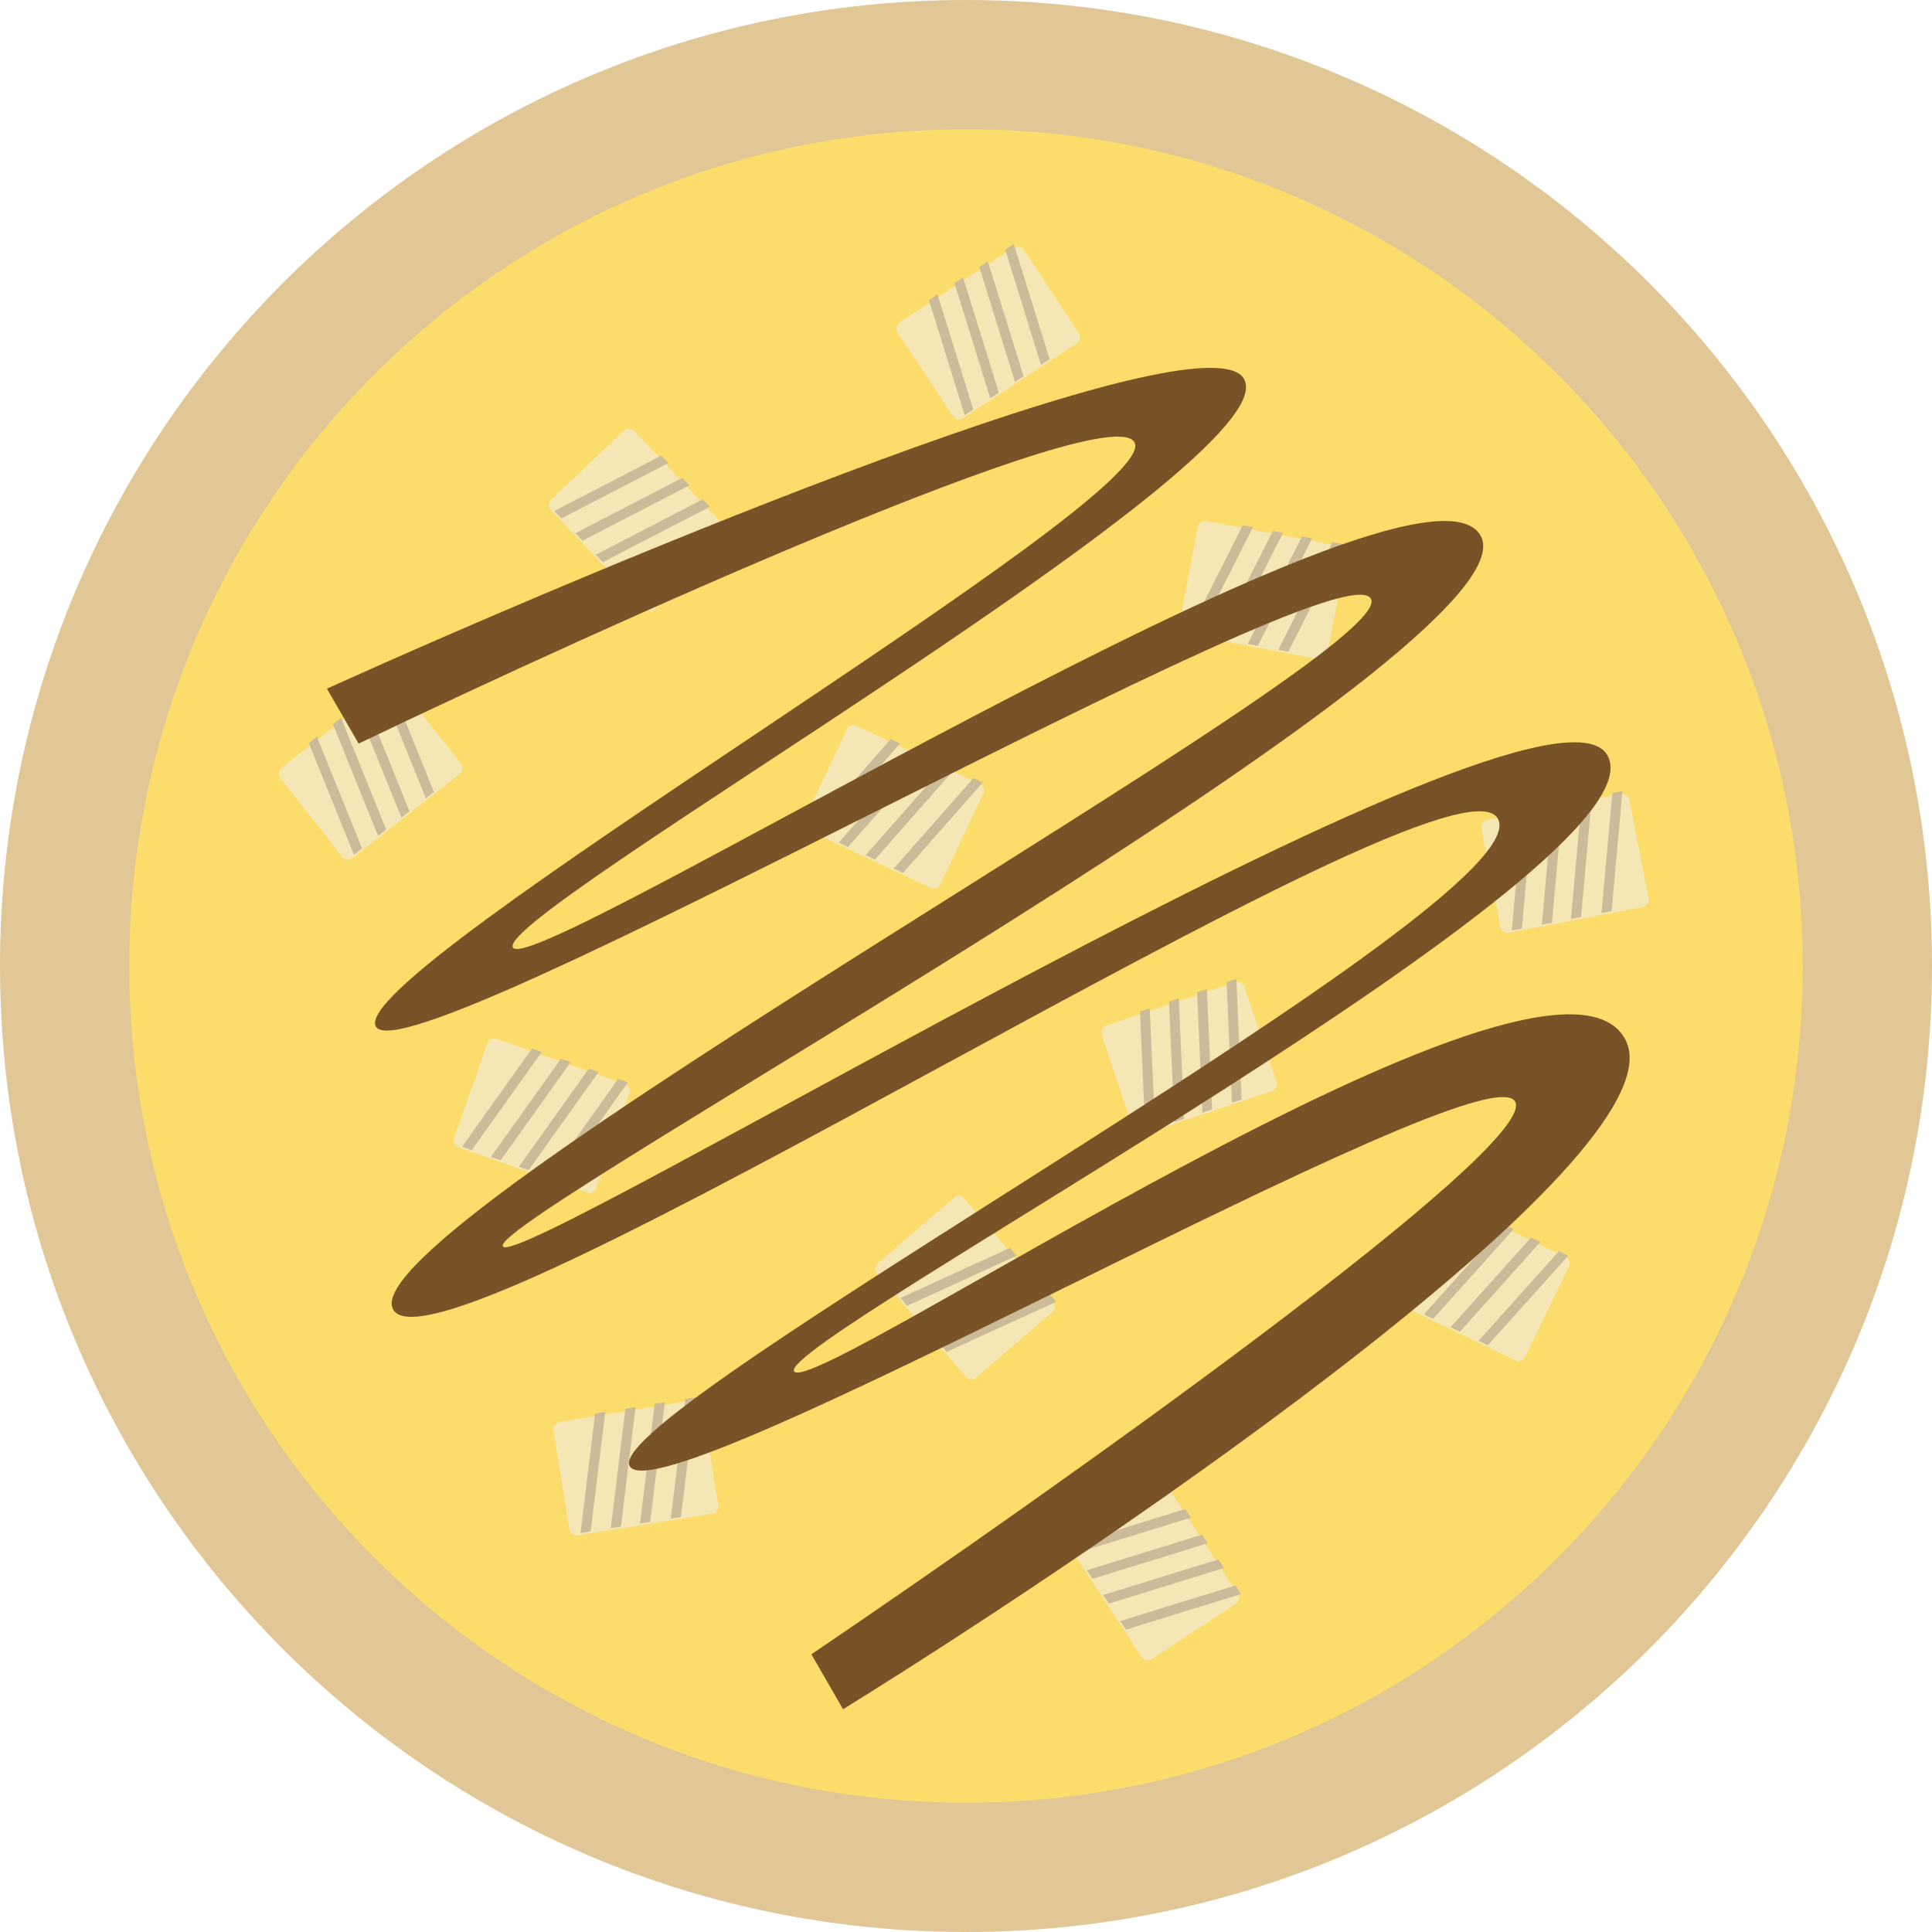
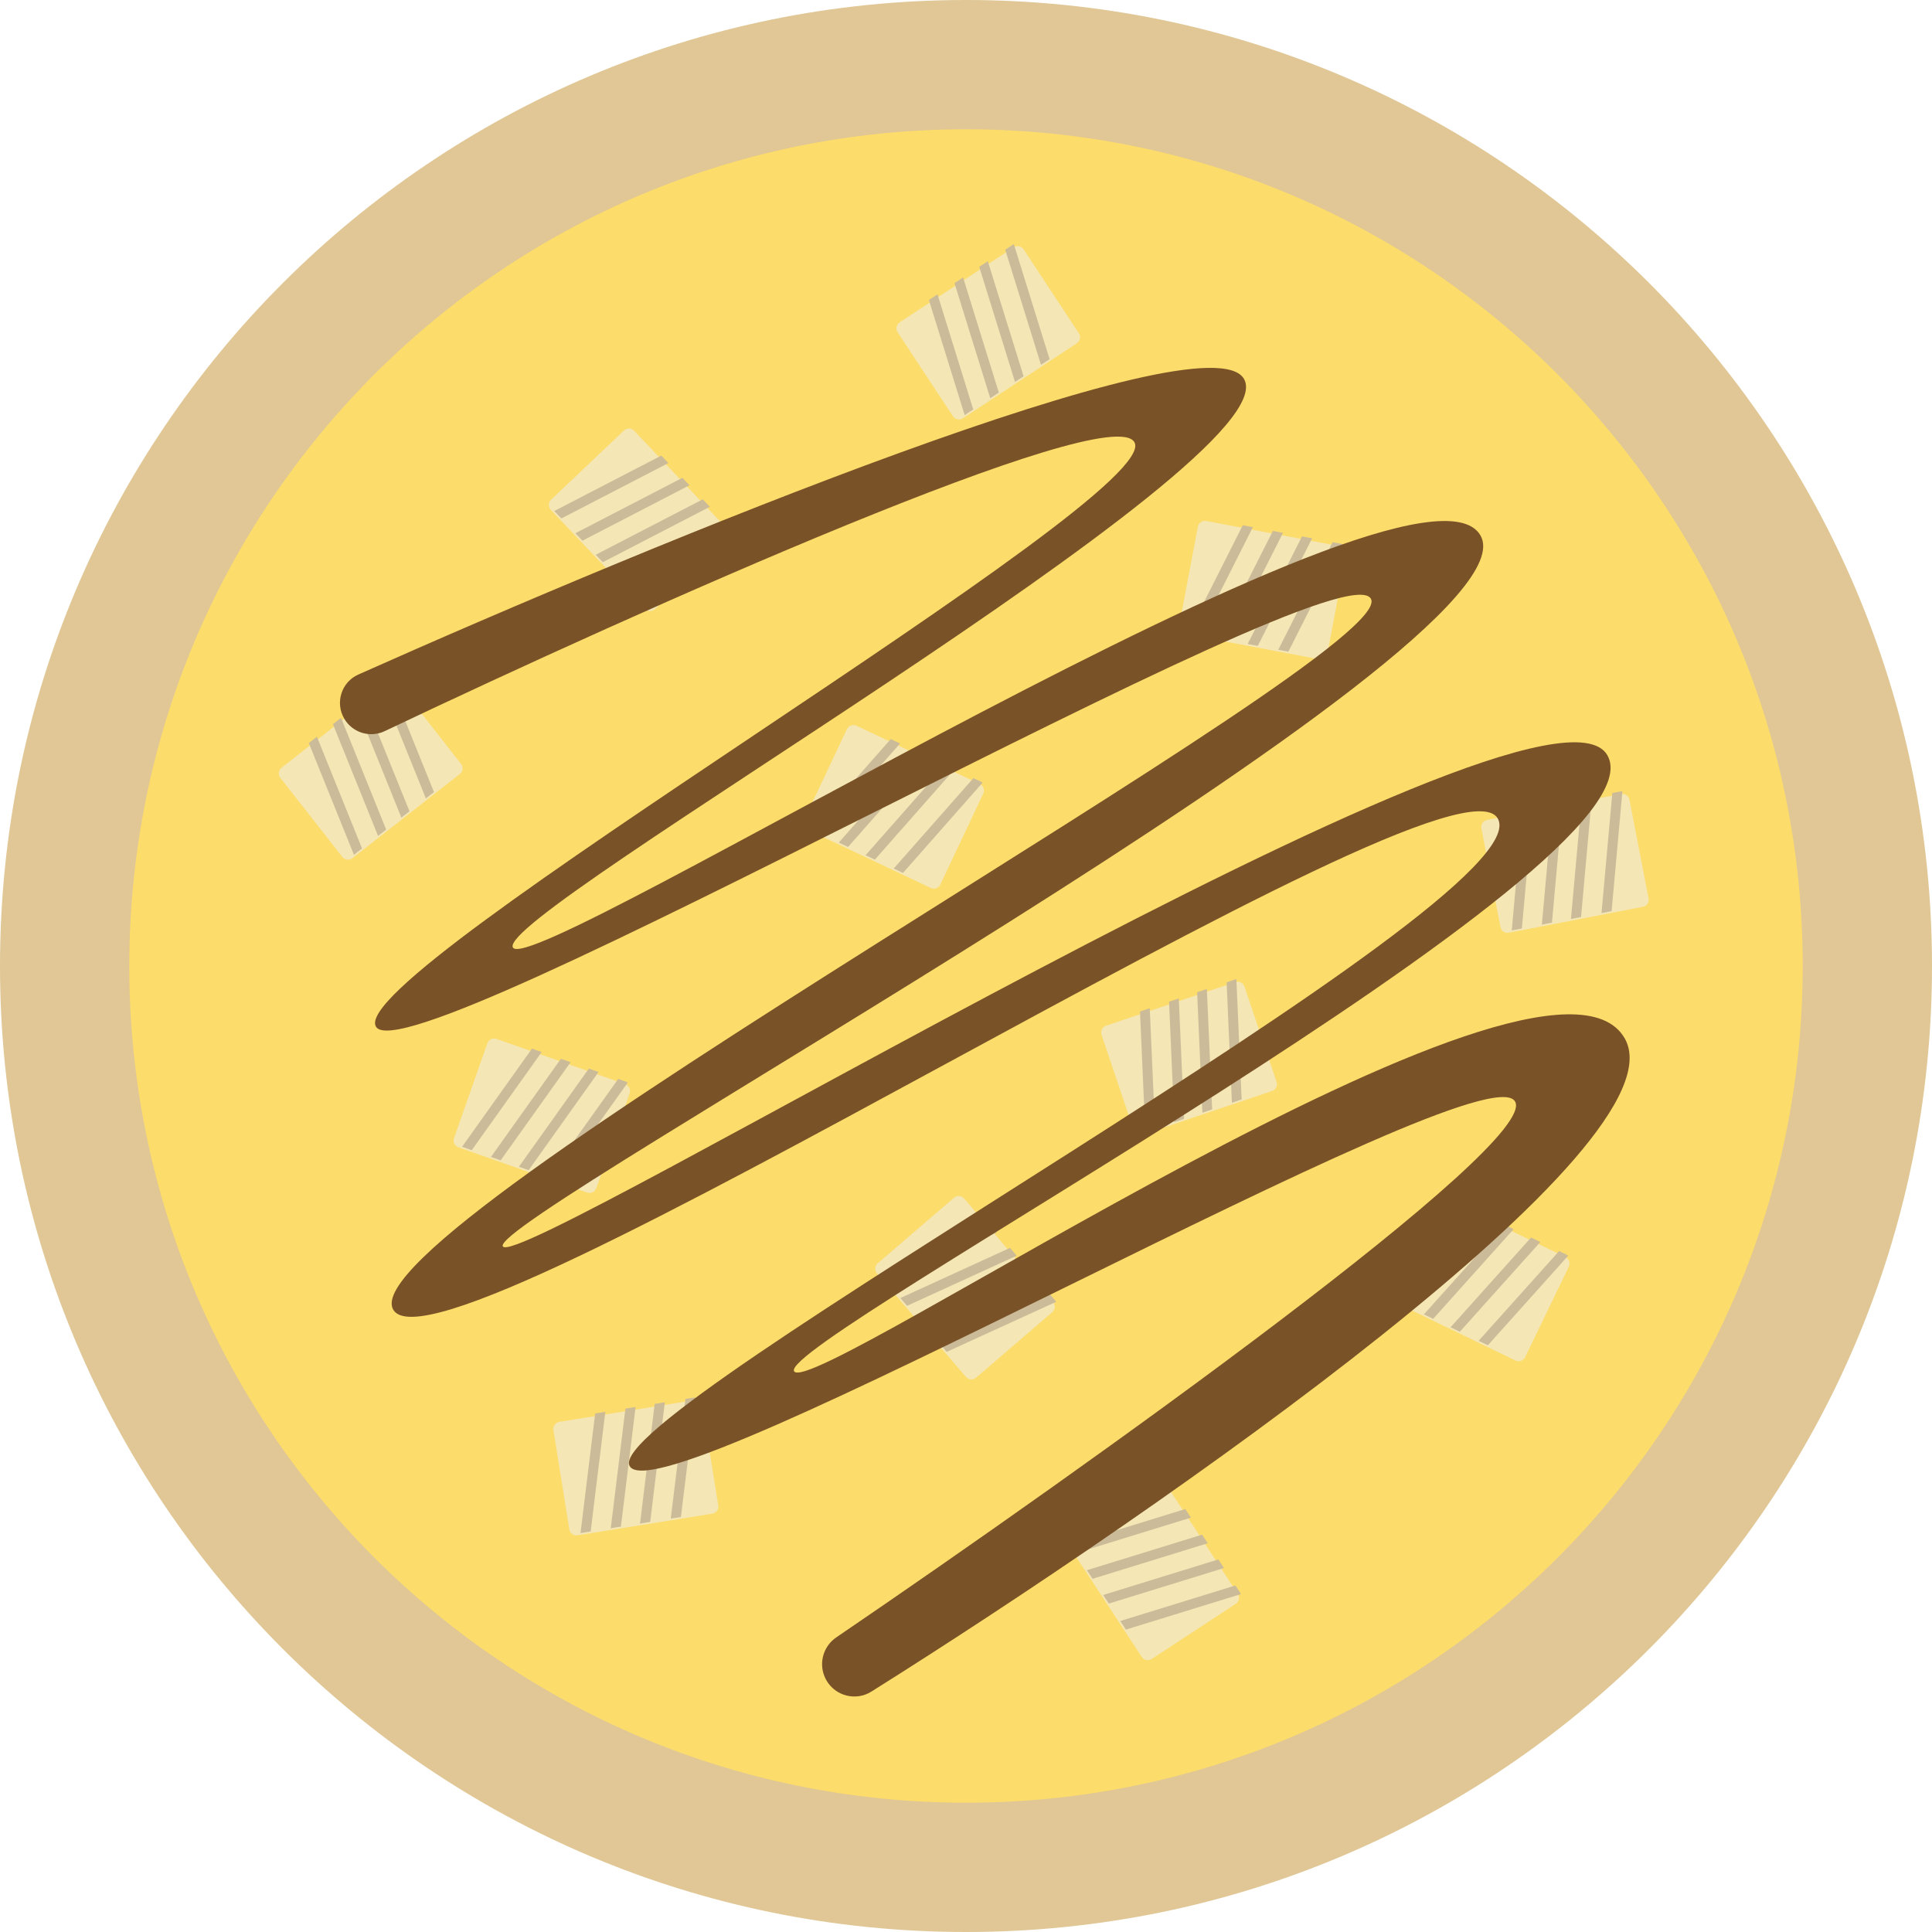
<svg xmlns="http://www.w3.org/2000/svg" width="269" height="269" viewBox="0 0 269 269" fill="none">
  <circle cx="134.5" cy="134.5" r="134.5" fill="#E0C795" />
  <circle cx="134.5" cy="134.5" r="116.5" fill="#FCDC6B" />
  <rect x="87.61" y="59.25" width="21" height="16" rx="1" transform="rotate(46.5215 87.6101 59.25)" fill="#F4E6B5" />
  <mask id="mask0" mask-type="alpha" maskUnits="userSpaceOnUse" x="76" y="59" width="27" height="27">
    <rect x="88.029" y="59.164" width="20.792" height="16.125" rx="1" transform="rotate(46.5215 88.0292 59.1639)" fill="#CCA826" />
  </mask>
  <g mask="url(#mask0)">
    <rect x="94.158" y="62.356" width="1.375" height="23.376" transform="rotate(62.6266 94.1577 62.3562)" fill="#CCBB99" />
    <rect x="97.093" y="65.452" width="1.375" height="23.376" transform="rotate(62.6266 97.0931 65.4518)" fill="#CCBB99" />
    <rect x="99.931" y="68.445" width="1.375" height="23.376" transform="rotate(62.6266 99.9315 68.4451)" fill="#CCBB99" />
    <rect x="102.914" y="71.59" width="1.375" height="23.376" transform="rotate(62.6266 102.914 71.5901)" fill="#CCBB99" />
  </g>
  <rect x="68.186" y="144.321" width="21" height="16" rx="1" transform="rotate(19.3627 68.1865 144.321)" fill="#F4E6B5" />
  <mask id="mask1" mask-type="alpha" maskUnits="userSpaceOnUse" x="63" y="144" width="26" height="23">
    <rect x="68.52" y="144.053" width="20.792" height="16.125" rx="1" transform="rotate(19.3627 68.5201 144.053)" fill="#CCA826" />
  </mask>
  <g mask="url(#mask1)">
    <rect x="75.43" y="144.096" width="1.375" height="23.376" transform="rotate(35.4679 75.43 144.096)" fill="#CCBB99" />
    <rect x="79.455" y="145.511" width="1.375" height="23.376" transform="rotate(35.4679 79.4548 145.511)" fill="#CCBB99" />
    <rect x="83.347" y="146.878" width="1.375" height="23.376" transform="rotate(35.4679 83.3466 146.878)" fill="#CCBB99" />
    <rect x="87.436" y="148.315" width="1.375" height="23.376" transform="rotate(35.4679 87.4356 148.315)" fill="#CCBB99" />
  </g>
  <rect x="133.588" y="166.116" width="21" height="16" rx="1" transform="rotate(49.3183 133.588 166.116)" fill="#F4E6B5" />
  <mask id="mask2" mask-type="alpha" maskUnits="userSpaceOnUse" x="121" y="166" width="27" height="27">
    <rect x="134.01" y="166.05" width="20.792" height="16.125" rx="1" transform="rotate(49.3183 134.01 166.05)" fill="#CCA826" />
  </mask>
  <g mask="url(#mask2)">
    <rect x="139.976" y="169.538" width="1.375" height="23.376" transform="rotate(65.4234 139.976 169.538)" fill="#CCBB99" />
    <rect x="142.757" y="172.773" width="1.375" height="23.376" transform="rotate(65.4234 142.757 172.773)" fill="#CCBB99" />
    <rect x="145.446" y="175.901" width="1.375" height="23.376" transform="rotate(65.4234 145.446 175.901)" fill="#CCBB99" />
    <rect x="148.271" y="179.188" width="1.375" height="23.376" transform="rotate(65.4234 148.271 179.188)" fill="#CCBB99" />
  </g>
  <rect x="118.347" y="100.623" width="21" height="16" rx="1" transform="rotate(25.2902 118.347 100.623)" fill="#F4E6B5" />
  <mask id="mask3" mask-type="alpha" maskUnits="userSpaceOnUse" x="111" y="100" width="27" height="24">
    <rect x="118.707" y="100.391" width="20.792" height="16.125" rx="1" transform="rotate(25.2902 118.707 100.391)" fill="#CCA826" />
  </mask>
  <g mask="url(#mask3)">
    <rect x="125.575" y="101.147" width="1.375" height="23.376" transform="rotate(41.3954 125.575 101.147)" fill="#CCBB99" />
    <rect x="129.432" y="102.97" width="1.375" height="23.376" transform="rotate(41.3954 129.432 102.97)" fill="#CCBB99" />
    <rect x="133.162" y="104.732" width="1.375" height="23.376" transform="rotate(41.3954 133.162 104.732)" fill="#CCBB99" />
    <rect x="137.081" y="106.584" width="1.375" height="23.376" transform="rotate(41.3954 137.081 106.584)" fill="#CCBB99" />
  </g>
  <rect x="166.965" y="72.357" width="21" height="16" rx="1" transform="rotate(10.6796 166.965 72.3571)" fill="#F4E6B5" />
  <mask id="mask4" mask-type="alpha" maskUnits="userSpaceOnUse" x="164" y="72" width="24" height="20">
    <rect x="167.254" y="72.042" width="20.792" height="16.125" rx="1" transform="rotate(10.6796 167.254 72.0419)" fill="#CCA826" />
  </mask>
  <g mask="url(#mask4)">
    <rect x="174.092" y="71.041" width="1.375" height="23.376" transform="rotate(26.7848 174.092 71.0411)" fill="#CCBB99" />
    <rect x="178.284" y="71.832" width="1.375" height="23.376" transform="rotate(26.7848 178.284 71.8317)" fill="#CCBB99" />
    <rect x="182.337" y="72.596" width="1.375" height="23.376" transform="rotate(26.7848 182.337 72.5962)" fill="#CCBB99" />
    <rect x="186.596" y="73.399" width="1.375" height="23.376" transform="rotate(26.7848 186.596 73.3993)" fill="#CCBB99" />
  </g>
  <rect x="199.959" y="166.327" width="21" height="16" rx="1" transform="rotate(25.7831 199.959 166.327)" fill="#F4E6B5" />
  <mask id="mask5" mask-type="alpha" maskUnits="userSpaceOnUse" x="193" y="166" width="27" height="24">
    <rect x="200.321" y="166.098" width="20.792" height="16.125" rx="1" transform="rotate(25.7831 200.321 166.098)" fill="#CCA826" />
  </mask>
  <g mask="url(#mask5)">
    <rect x="207.183" y="166.914" width="1.375" height="23.376" transform="rotate(41.8882 207.183 166.914)" fill="#CCBB99" />
    <rect x="211.024" y="168.769" width="1.375" height="23.376" transform="rotate(41.8882 211.024 168.769)" fill="#CCBB99" />
    <rect x="214.739" y="170.563" width="1.375" height="23.376" transform="rotate(41.8882 214.739 170.563)" fill="#CCBB99" />
    <rect x="218.641" y="172.449" width="1.375" height="23.376" transform="rotate(41.8882 218.641 172.449)" fill="#CCBB99" />
  </g>
  <rect x="161.38" y="205.199" width="21" height="16" rx="1" transform="rotate(56.7442 161.38 205.199)" fill="#F4E6B5" />
  <mask id="mask6" mask-type="alpha" maskUnits="userSpaceOnUse" x="148" y="205" width="26" height="27">
    <rect x="161.807" y="205.189" width="20.792" height="16.125" rx="1" transform="rotate(56.7442 161.807 205.189)" fill="#CCA826" />
  </mask>
  <g mask="url(#mask6)">
    <rect x="167.272" y="209.418" width="1.375" height="23.376" transform="rotate(72.8493 167.272 209.418)" fill="#CCBB99" />
    <rect x="169.611" y="212.986" width="1.375" height="23.376" transform="rotate(72.8493 169.611 212.986)" fill="#CCBB99" />
    <rect x="171.874" y="216.435" width="1.375" height="23.376" transform="rotate(72.8493 171.874 216.435)" fill="#CCBB99" />
    <rect x="174.25" y="220.059" width="1.375" height="23.376" transform="rotate(72.8493 174.25 220.059)" fill="#CCBB99" />
  </g>
  <rect x="76.894" y="198.128" width="21" height="16" rx="1" transform="rotate(-9.11834 76.8938 198.128)" fill="#F4E6B5" />
  <mask id="mask7" mask-type="alpha" maskUnits="userSpaceOnUse" x="77" y="194" width="24" height="20">
    <rect x="77.059" y="197.733" width="20.792" height="16.125" rx="1" transform="rotate(-9.11834 77.0592 197.733)" fill="#CCA826" />
  </mask>
  <g mask="url(#mask7)">
    <rect x="83.153" y="194.476" width="1.375" height="23.376" transform="rotate(6.9868 83.1533 194.476)" fill="#CCBB99" />
    <rect x="87.365" y="193.8" width="1.375" height="23.376" transform="rotate(6.9868 87.3655 193.8)" fill="#CCBB99" />
    <rect x="91.439" y="193.146" width="1.375" height="23.376" transform="rotate(6.9868 91.4385 193.146)" fill="#CCBB99" />
    <rect x="95.718" y="192.459" width="1.375" height="23.376" transform="rotate(6.9868 95.7179 192.459)" fill="#CCBB99" />
  </g>
  <rect x="124.432" y="45.433" width="21" height="16" rx="1" transform="rotate(-33.3699 124.432 45.4327)" fill="#F4E6B5" />
  <mask id="mask8" mask-type="alpha" maskUnits="userSpaceOnUse" x="124" y="33" width="27" height="26">
    <rect x="124.421" y="45.005" width="20.792" height="16.125" rx="1" transform="rotate(-33.3699 124.421 45.005)" fill="#CCA826" />
  </mask>
  <g mask="url(#mask8)">
    <rect x="128.639" y="39.532" width="1.375" height="23.376" transform="rotate(-17.2648 128.639 39.532)" fill="#CCBB99" />
    <rect x="132.202" y="37.185" width="1.375" height="23.376" transform="rotate(-17.2648 132.202 37.1854)" fill="#CCBB99" />
    <rect x="135.647" y="34.916" width="1.375" height="23.376" transform="rotate(-17.2648 135.647 34.9164)" fill="#CCBB99" />
    <rect x="139.267" y="32.532" width="1.375" height="23.376" transform="rotate(-17.2648 139.267 32.5325)" fill="#CCBB99" />
  </g>
  <rect x="206.069" y="114.35" width="21" height="16" rx="1" transform="rotate(-10.9521 206.069 114.35)" fill="#F4E6B5" />
  <mask id="mask9" mask-type="alpha" maskUnits="userSpaceOnUse" x="206" y="110" width="24" height="20">
    <rect x="206.222" y="113.95" width="20.792" height="16.125" rx="1" transform="rotate(-10.9521 206.222 113.95)" fill="#CCA826" />
  </mask>
  <g mask="url(#mask9)">
    <rect x="212.208" y="110.5" width="1.375" height="23.376" transform="rotate(5.15305 212.208 110.5)" fill="#CCBB99" />
    <rect x="216.397" y="109.689" width="1.375" height="23.376" transform="rotate(5.15305 216.397 109.689)" fill="#CCBB99" />
    <rect x="220.447" y="108.905" width="1.375" height="23.376" transform="rotate(5.15305 220.447 108.905)" fill="#CCBB99" />
    <rect x="224.702" y="108.082" width="1.375" height="23.376" transform="rotate(5.15305 224.702 108.082)" fill="#CCBB99" />
  </g>
  <rect x="153.054" y="143.128" width="21" height="16" rx="1" transform="rotate(-18.6205 153.054 143.128)" fill="#F4E6B5" />
  <mask id="mask10" mask-type="alpha" maskUnits="userSpaceOnUse" x="153" y="136" width="26" height="22">
    <rect x="153.152" y="142.712" width="20.792" height="16.125" rx="1" transform="rotate(-18.6205 153.152 142.712)" fill="#CCA826" />
  </mask>
  <g mask="url(#mask10)">
    <rect x="158.624" y="138.493" width="1.375" height="23.376" transform="rotate(-2.51535 158.624 138.493)" fill="#CCBB99" />
    <rect x="162.667" y="137.131" width="1.375" height="23.376" transform="rotate(-2.51535 162.667 137.131)" fill="#CCBB99" />
    <rect x="166.576" y="135.814" width="1.375" height="23.376" transform="rotate(-2.51535 166.576 135.814)" fill="#CCBB99" />
    <rect x="170.684" y="134.43" width="1.375" height="23.376" transform="rotate(-2.51535 170.684 134.43)" fill="#CCBB99" />
  </g>
  <rect x="38.415" y="107.513" width="21" height="16" rx="1" transform="rotate(-38.0958 38.4149 107.513)" fill="#F4E6B5" />
  <mask id="mask11" mask-type="alpha" maskUnits="userSpaceOnUse" x="38" y="94" width="27" height="26">
    <rect x="38.368" y="107.087" width="20.792" height="16.125" rx="1" transform="rotate(-38.0958 38.3684 107.087)" fill="#CCA826" />
  </mask>
  <g mask="url(#mask11)">
    <rect x="42.121" y="101.285" width="1.375" height="23.376" transform="rotate(-21.9906 42.1215 101.285)" fill="#CCBB99" />
    <rect x="45.479" y="98.653" width="1.375" height="23.376" transform="rotate(-21.9906 45.4789 98.6532)" fill="#CCBB99" />
    <rect x="48.725" y="96.108" width="1.375" height="23.376" transform="rotate(-21.9906 48.7253 96.1081)" fill="#CCBB99" />
    <rect x="52.136" y="93.434" width="1.375" height="23.376" transform="rotate(-21.9906 52.1362 93.4341)" fill="#CCBB99" />
  </g>
-   <path d="M157.948 61.569C154.414 55.449 84.466 86.993 49.934 103.531L45.517 95.881C85.872 77.682 167.906 43.579 173.206 52.759C179.831 64.234 68.717 127.256 71.415 131.928C74.113 136.6 197.298 59.249 206.131 74.549C214.965 89.849 67.8 169.715 70.008 173.539C72.217 177.364 214.965 89.849 223.798 105.149C232.631 120.449 108.145 186.736 110.563 190.925C112.982 195.114 215.164 125.433 226.206 144.558C235.039 159.858 157.341 213.217 117.388 237.984L112.971 230.334C147.102 207.228 214.481 159.487 210.948 153.367C206.531 145.718 92.092 211.789 87.675 204.139C83.258 196.489 215.164 125.433 208.539 113.958C201.914 102.483 61.375 193.824 54.75 182.349C48.125 170.874 195.289 91.009 190.873 83.359C186.456 75.709 56.758 150.59 52.342 142.94C47.925 135.29 162.364 69.219 157.948 61.569Z" fill="#795327" />
+   <path d="M157.948 61.569C154.534 55.656 89.129 84.9 53.561 101.801C51.509 102.776 49.057 102.012 47.92 100.044C46.634 97.815 47.542 94.967 49.892 93.919C91.508 75.353 168.091 43.9 173.206 52.759C179.831 64.234 68.717 127.256 71.415 131.928C74.113 136.6 197.298 59.249 206.131 74.549C214.965 89.849 67.8 169.715 70.008 173.539C72.217 177.364 214.965 89.849 223.798 105.149C232.631 120.449 108.145 186.736 110.563 190.925C112.982 195.114 215.164 125.433 226.206 144.558C234.758 159.369 162.213 209.849 121.325 235.527C119.174 236.878 116.336 236.163 115.066 233.962C113.886 231.918 114.482 229.312 116.433 227.983C151.446 204.141 214.365 159.287 210.948 153.367C206.531 145.718 92.092 211.789 87.675 204.139C83.258 196.489 215.164 125.433 208.539 113.958C201.914 102.483 61.375 193.824 54.75 182.349C48.125 170.874 195.289 91.009 190.873 83.359C186.456 75.709 56.758 150.59 52.342 142.94C47.925 135.29 162.364 69.219 157.948 61.569Z" fill="#795327" />
</svg>
